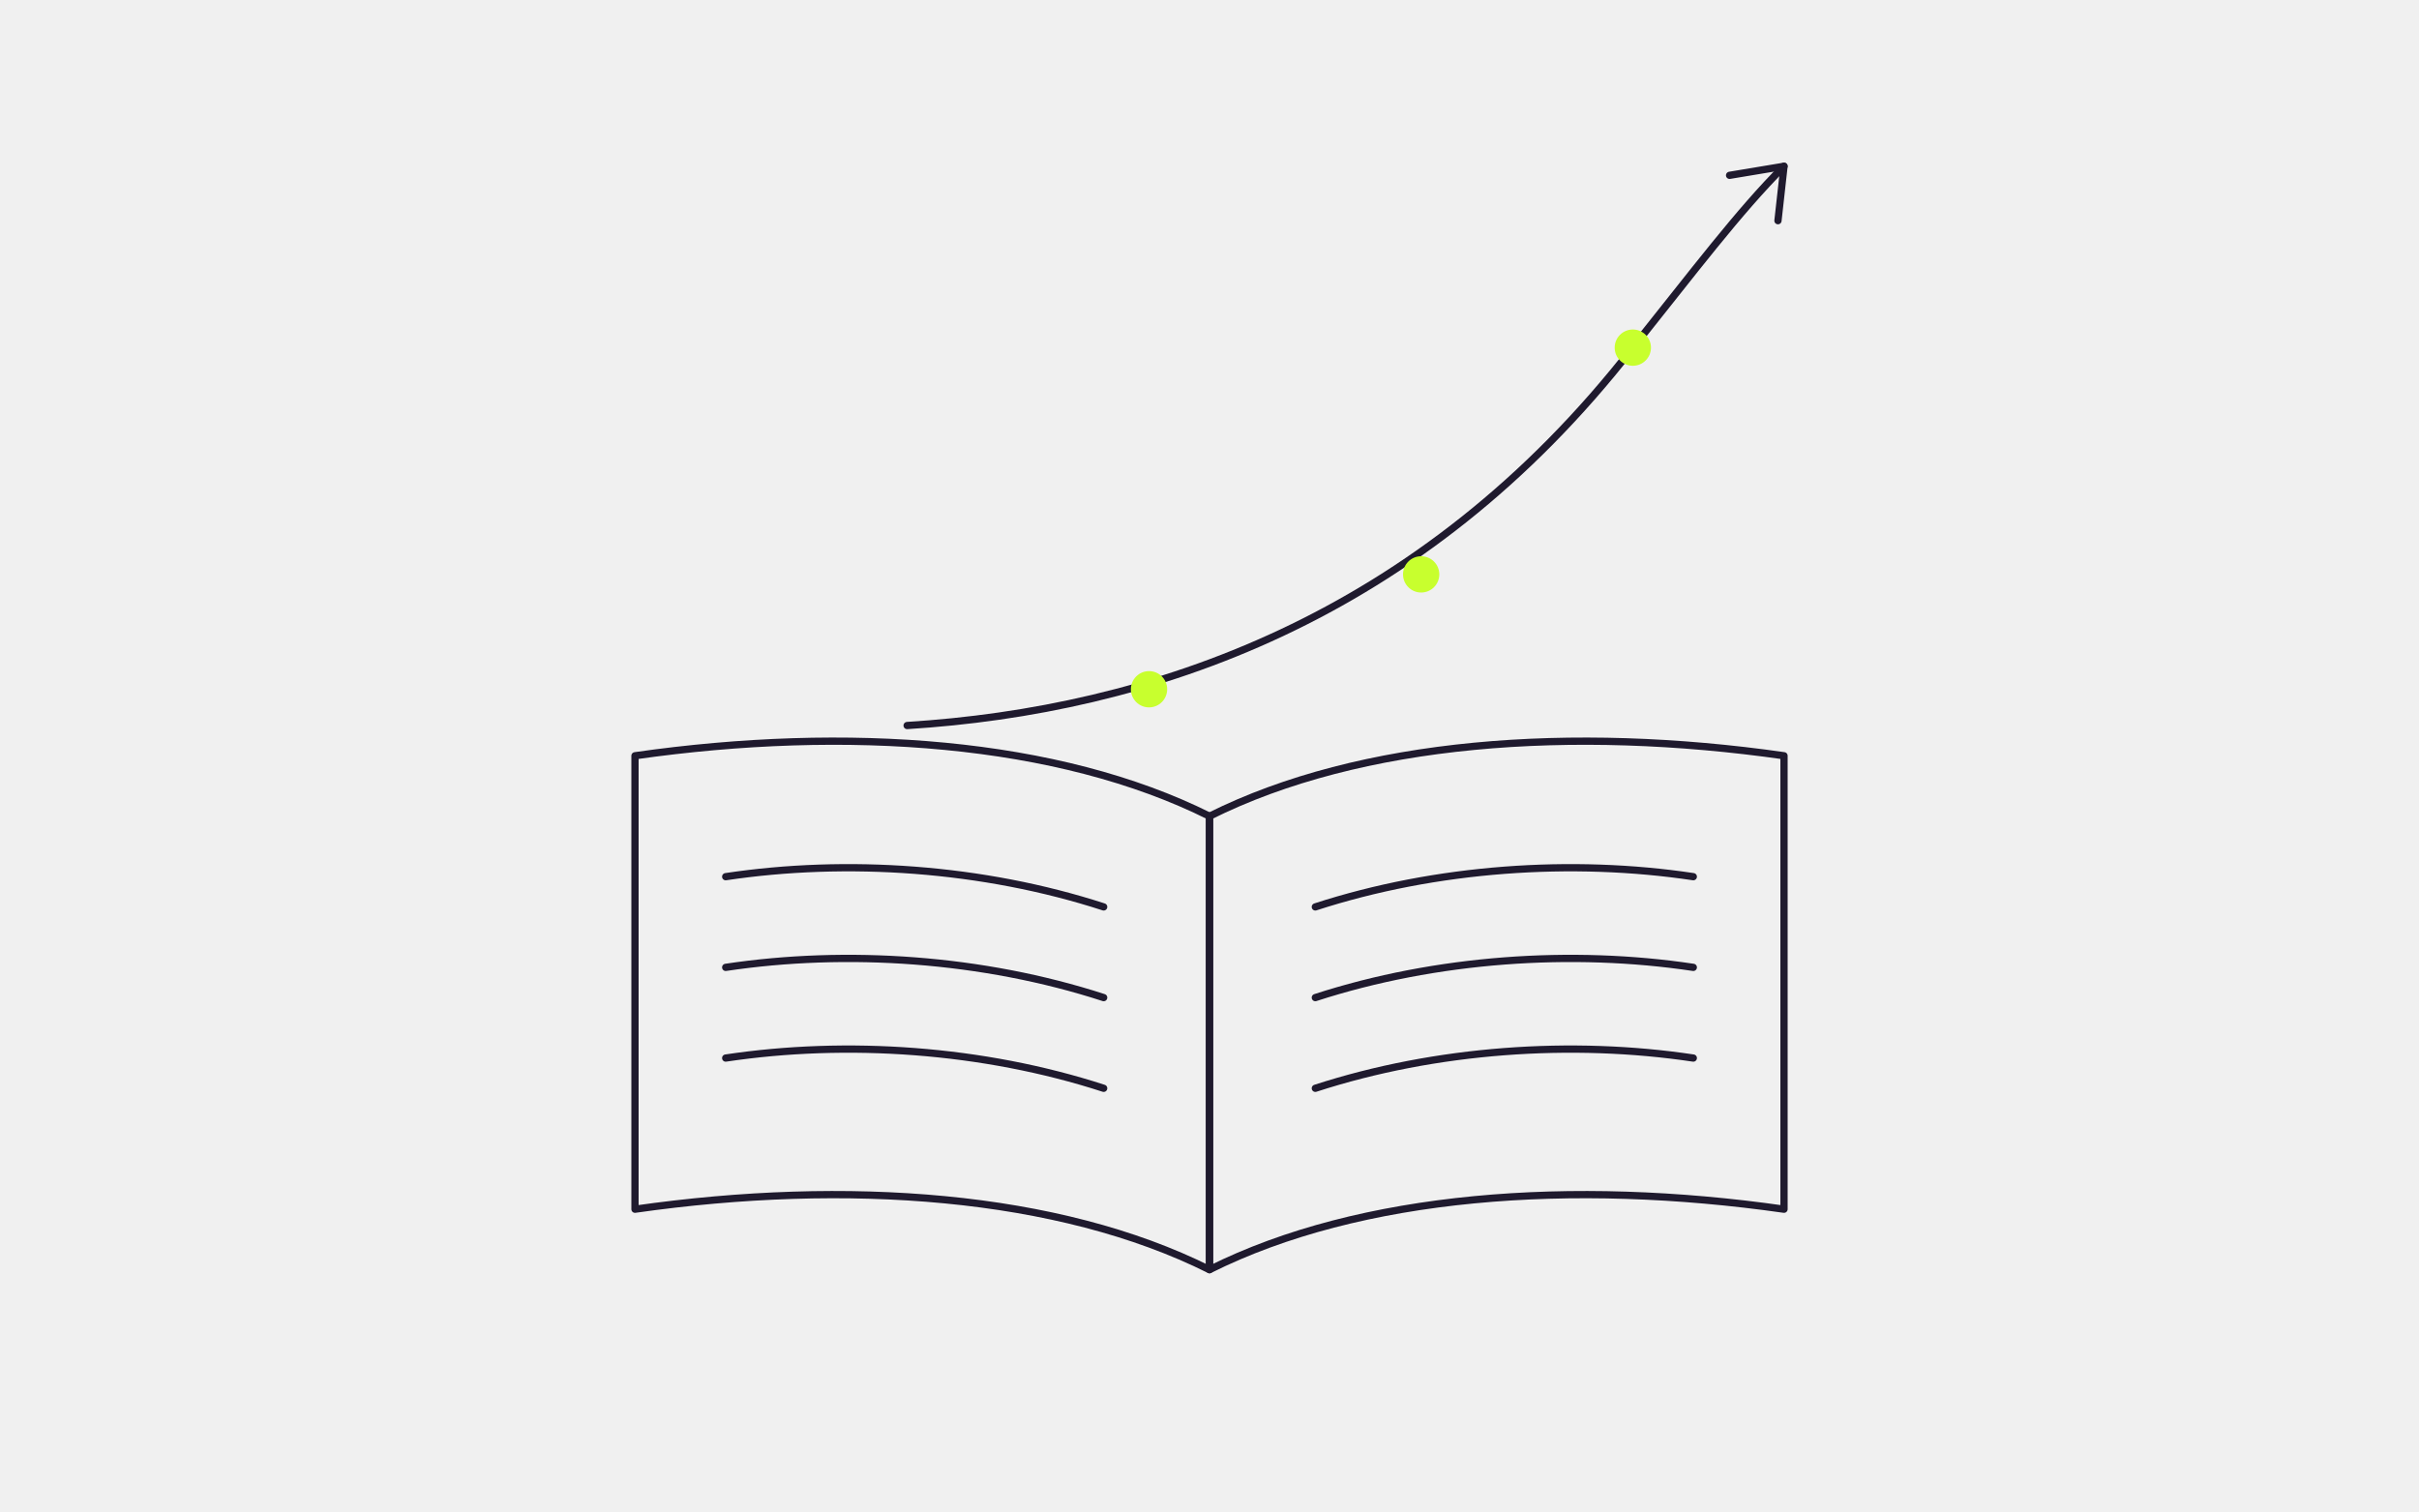
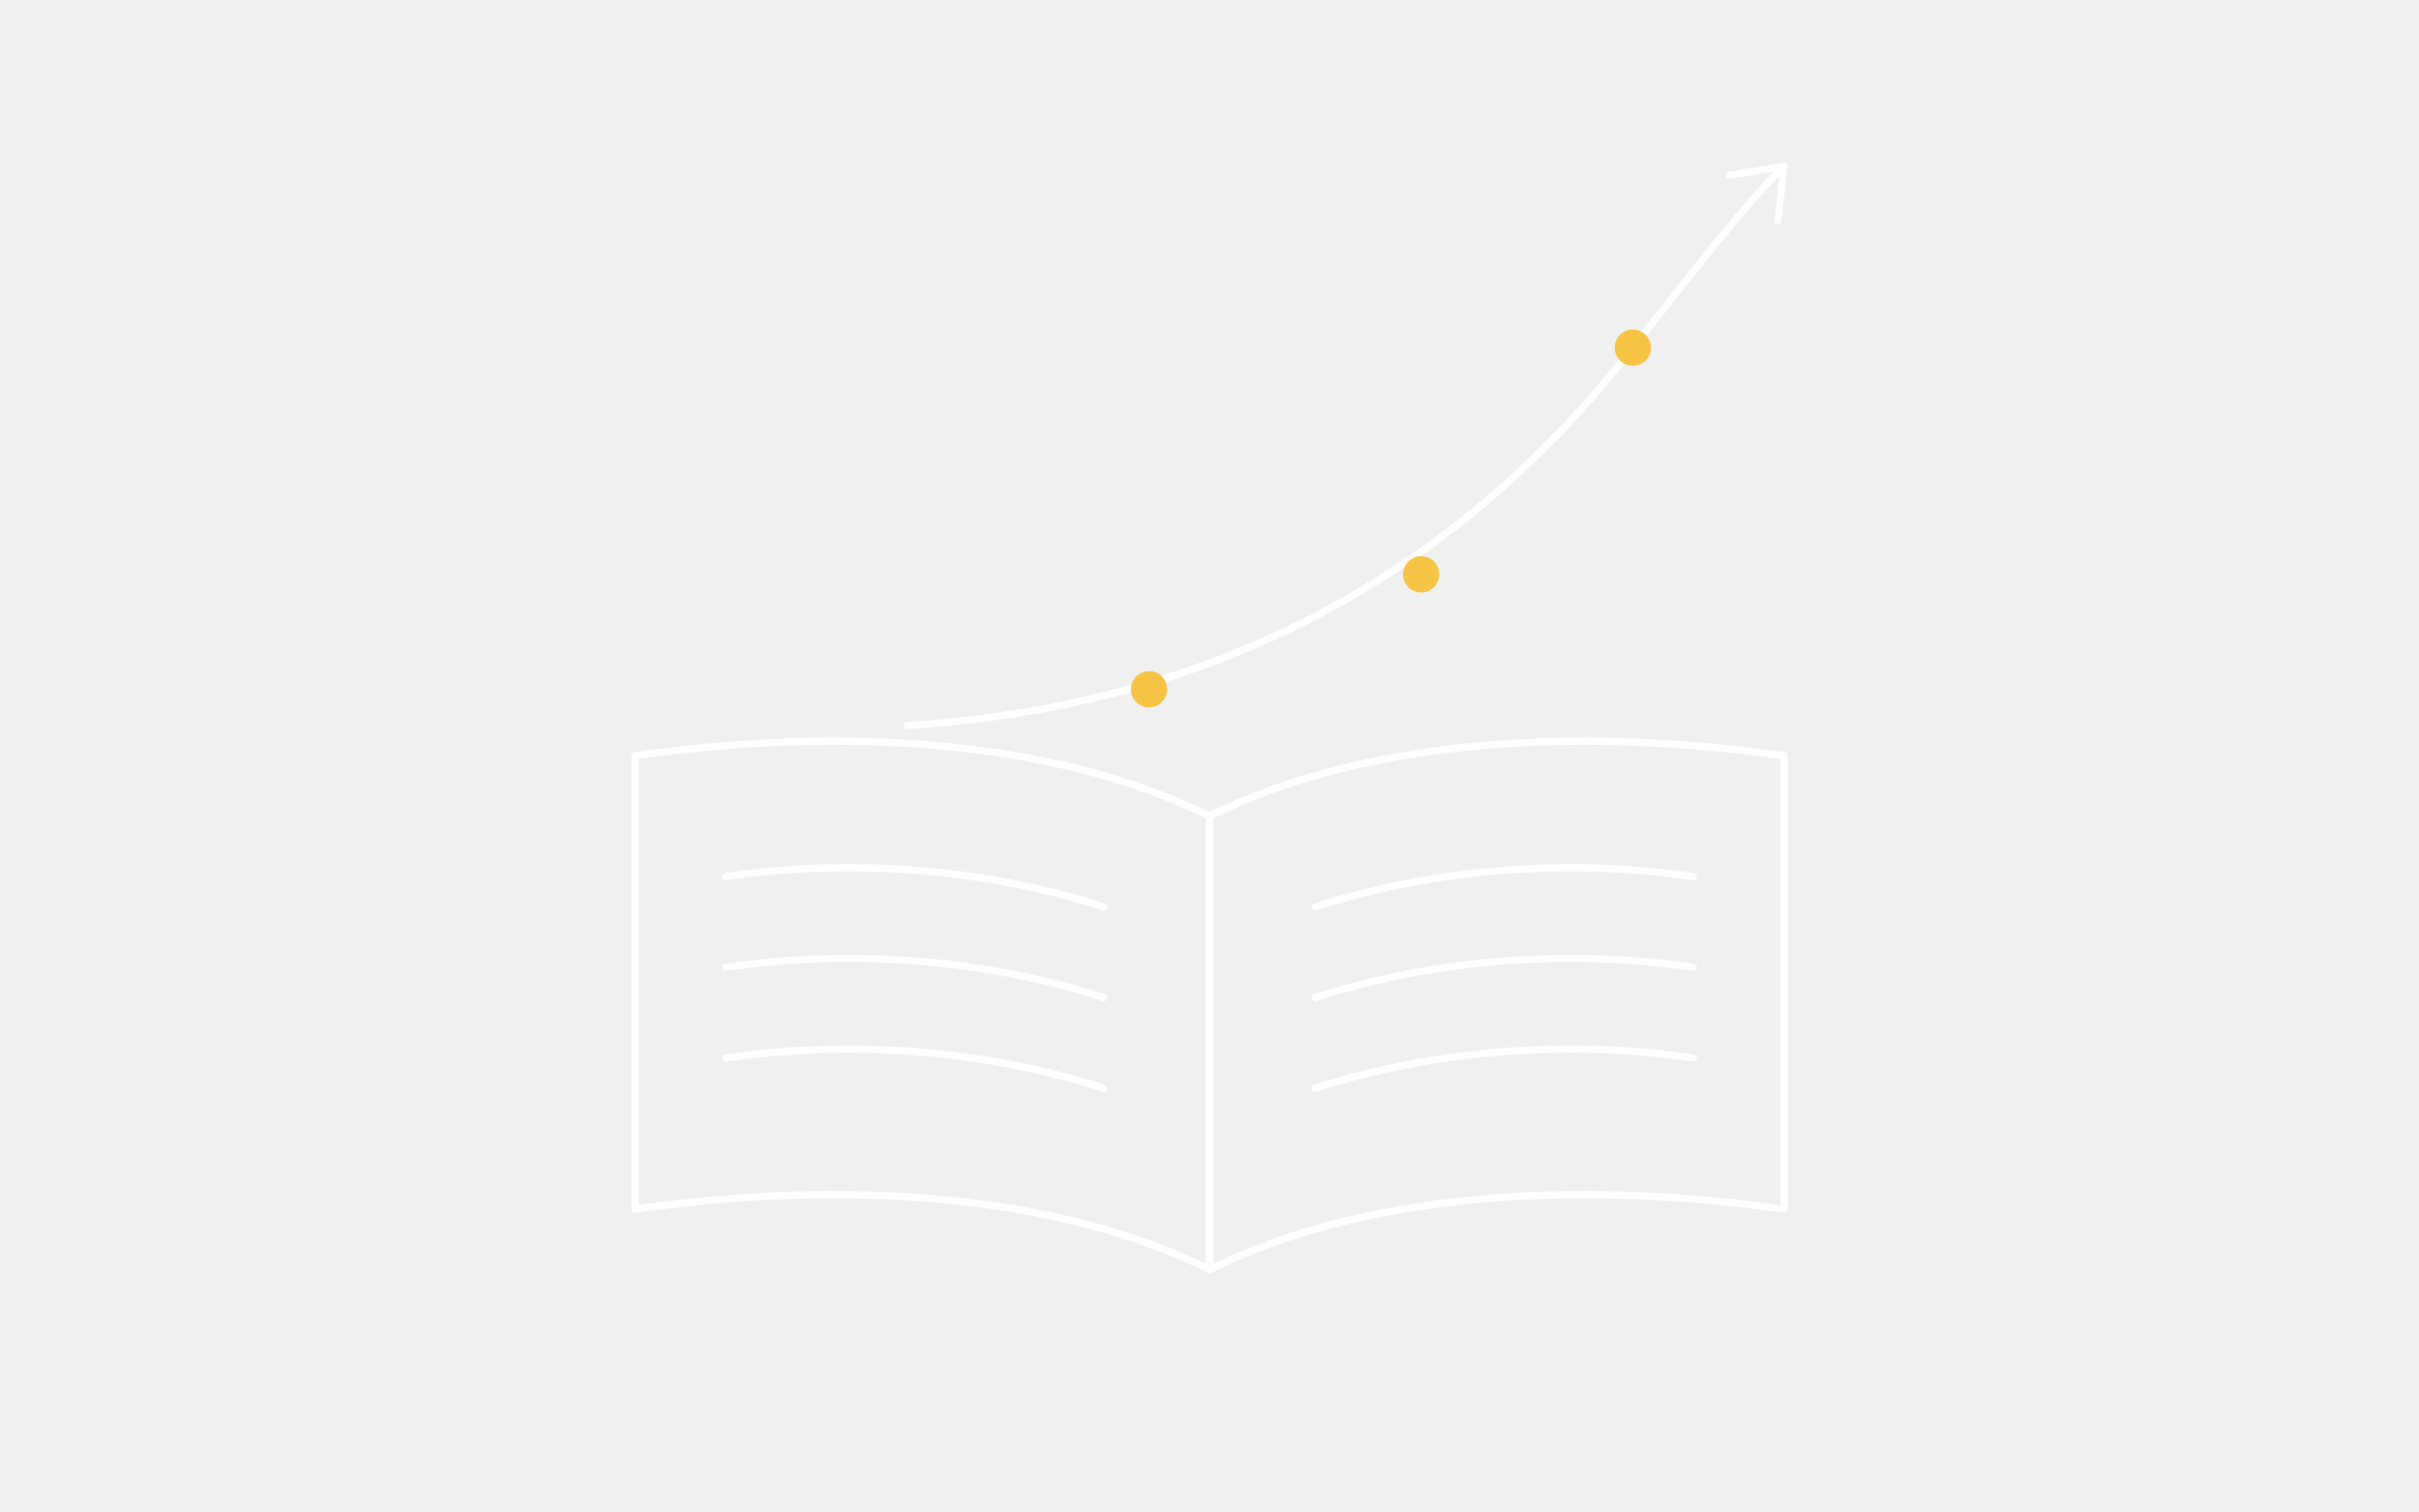
- <svg xmlns="http://www.w3.org/2000/svg" viewBox="0 0 800 500" fill="none" stroke="#1f1a2e" stroke-width="2.4" stroke-linecap="round" stroke-linejoin="round">
+ <svg xmlns="http://www.w3.org/2000/svg" viewBox="0 0 800 500" fill="none" stroke="#ffffff" stroke-width="2.4" stroke-linecap="round" stroke-linejoin="round">
  <path d="M400 420c-50-25-120-30-190-20V250c70-10 140-5 190 20z" />
  <path d="M400 420c50-25 120-30 190-20V250c-70-10-140-5-190 20z" />
  <path d="M240 290c40-6 85-3 125 10M240 320c40-6 85-3 125 10M240 350c40-6 85-3 125 10M435 300c40-13 85-16 125-10M435 330c40-13 85-16 125-10M435 360c40-13 85-16 125-10" />
  <path d="M300 240c80-5 170-35 240-125 20-25 35-45 50-60" />
  <path d="M572 58l18-3-2 18" />
-   <circle cx="380" cy="228" r="6" fill="#c8ff2e" stroke="none" />
-   <circle cx="470" cy="190" r="6" fill="#c8ff2e" stroke="none" />
-   <circle cx="540" cy="115" r="6" fill="#c8ff2e" stroke="none" />
+   <circle cx="380" cy="228" r="6" fill="#f6c445" stroke="none" />
+   <circle cx="470" cy="190" r="6" fill="#f6c445" stroke="none" />
+   <circle cx="540" cy="115" r="6" fill="#f6c445" stroke="none" />
</svg>
